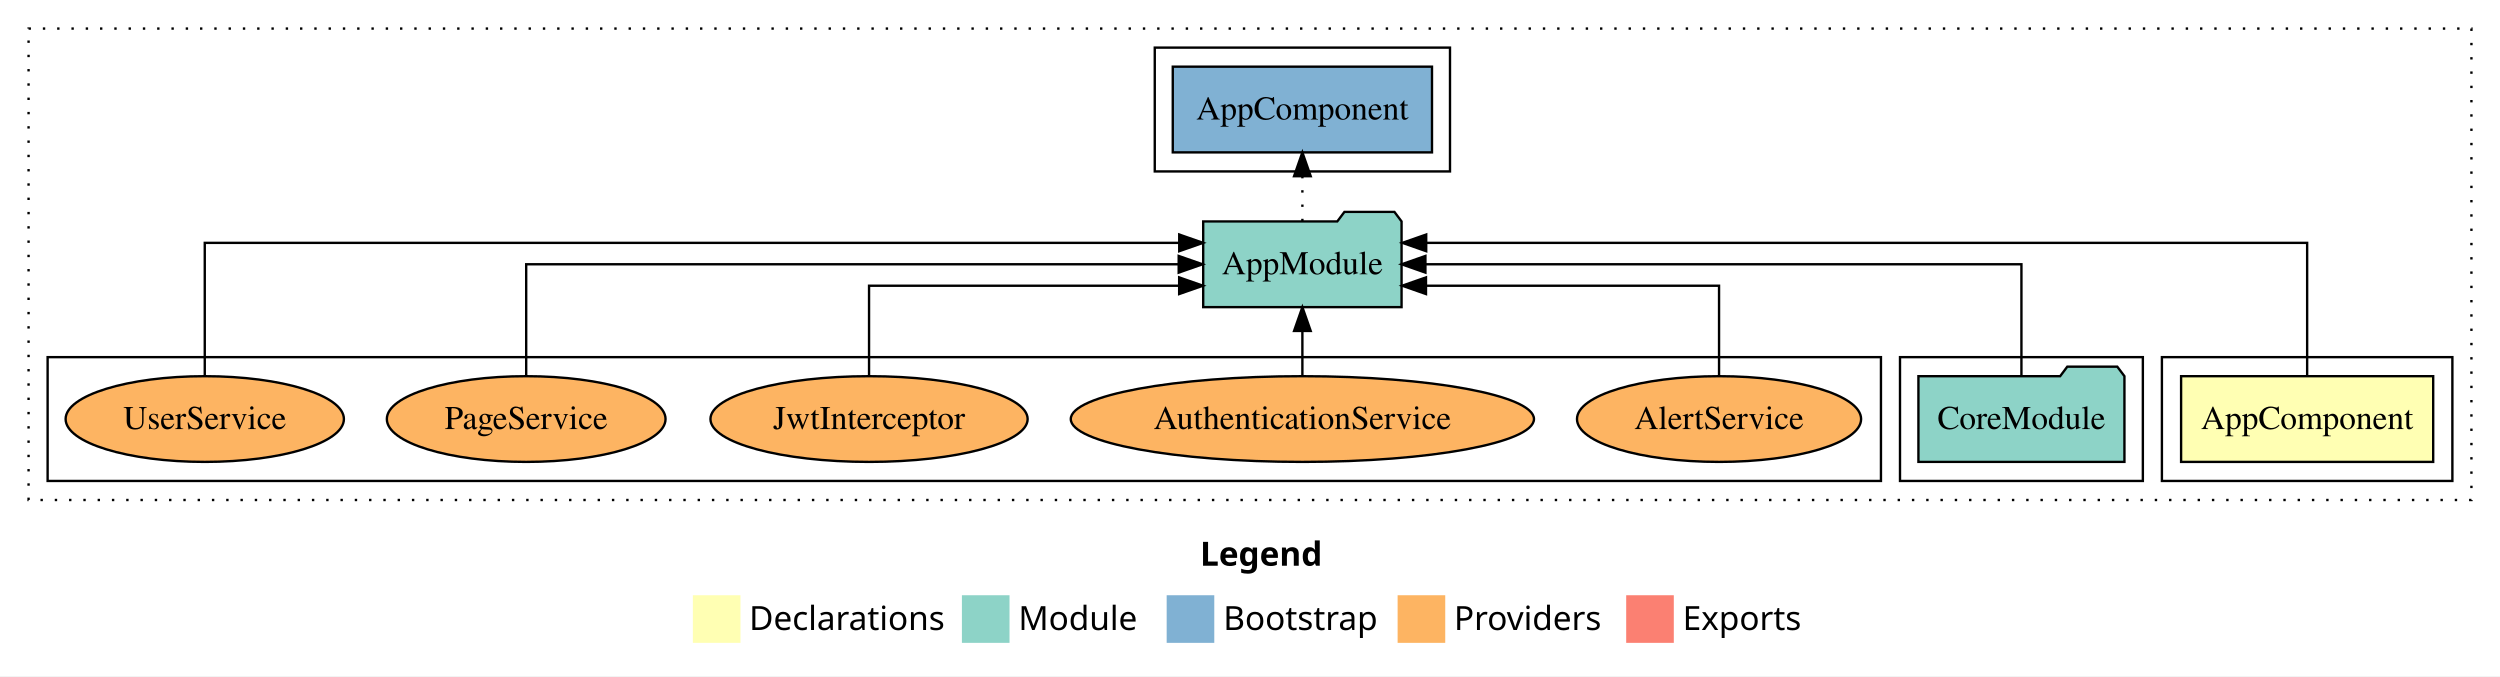
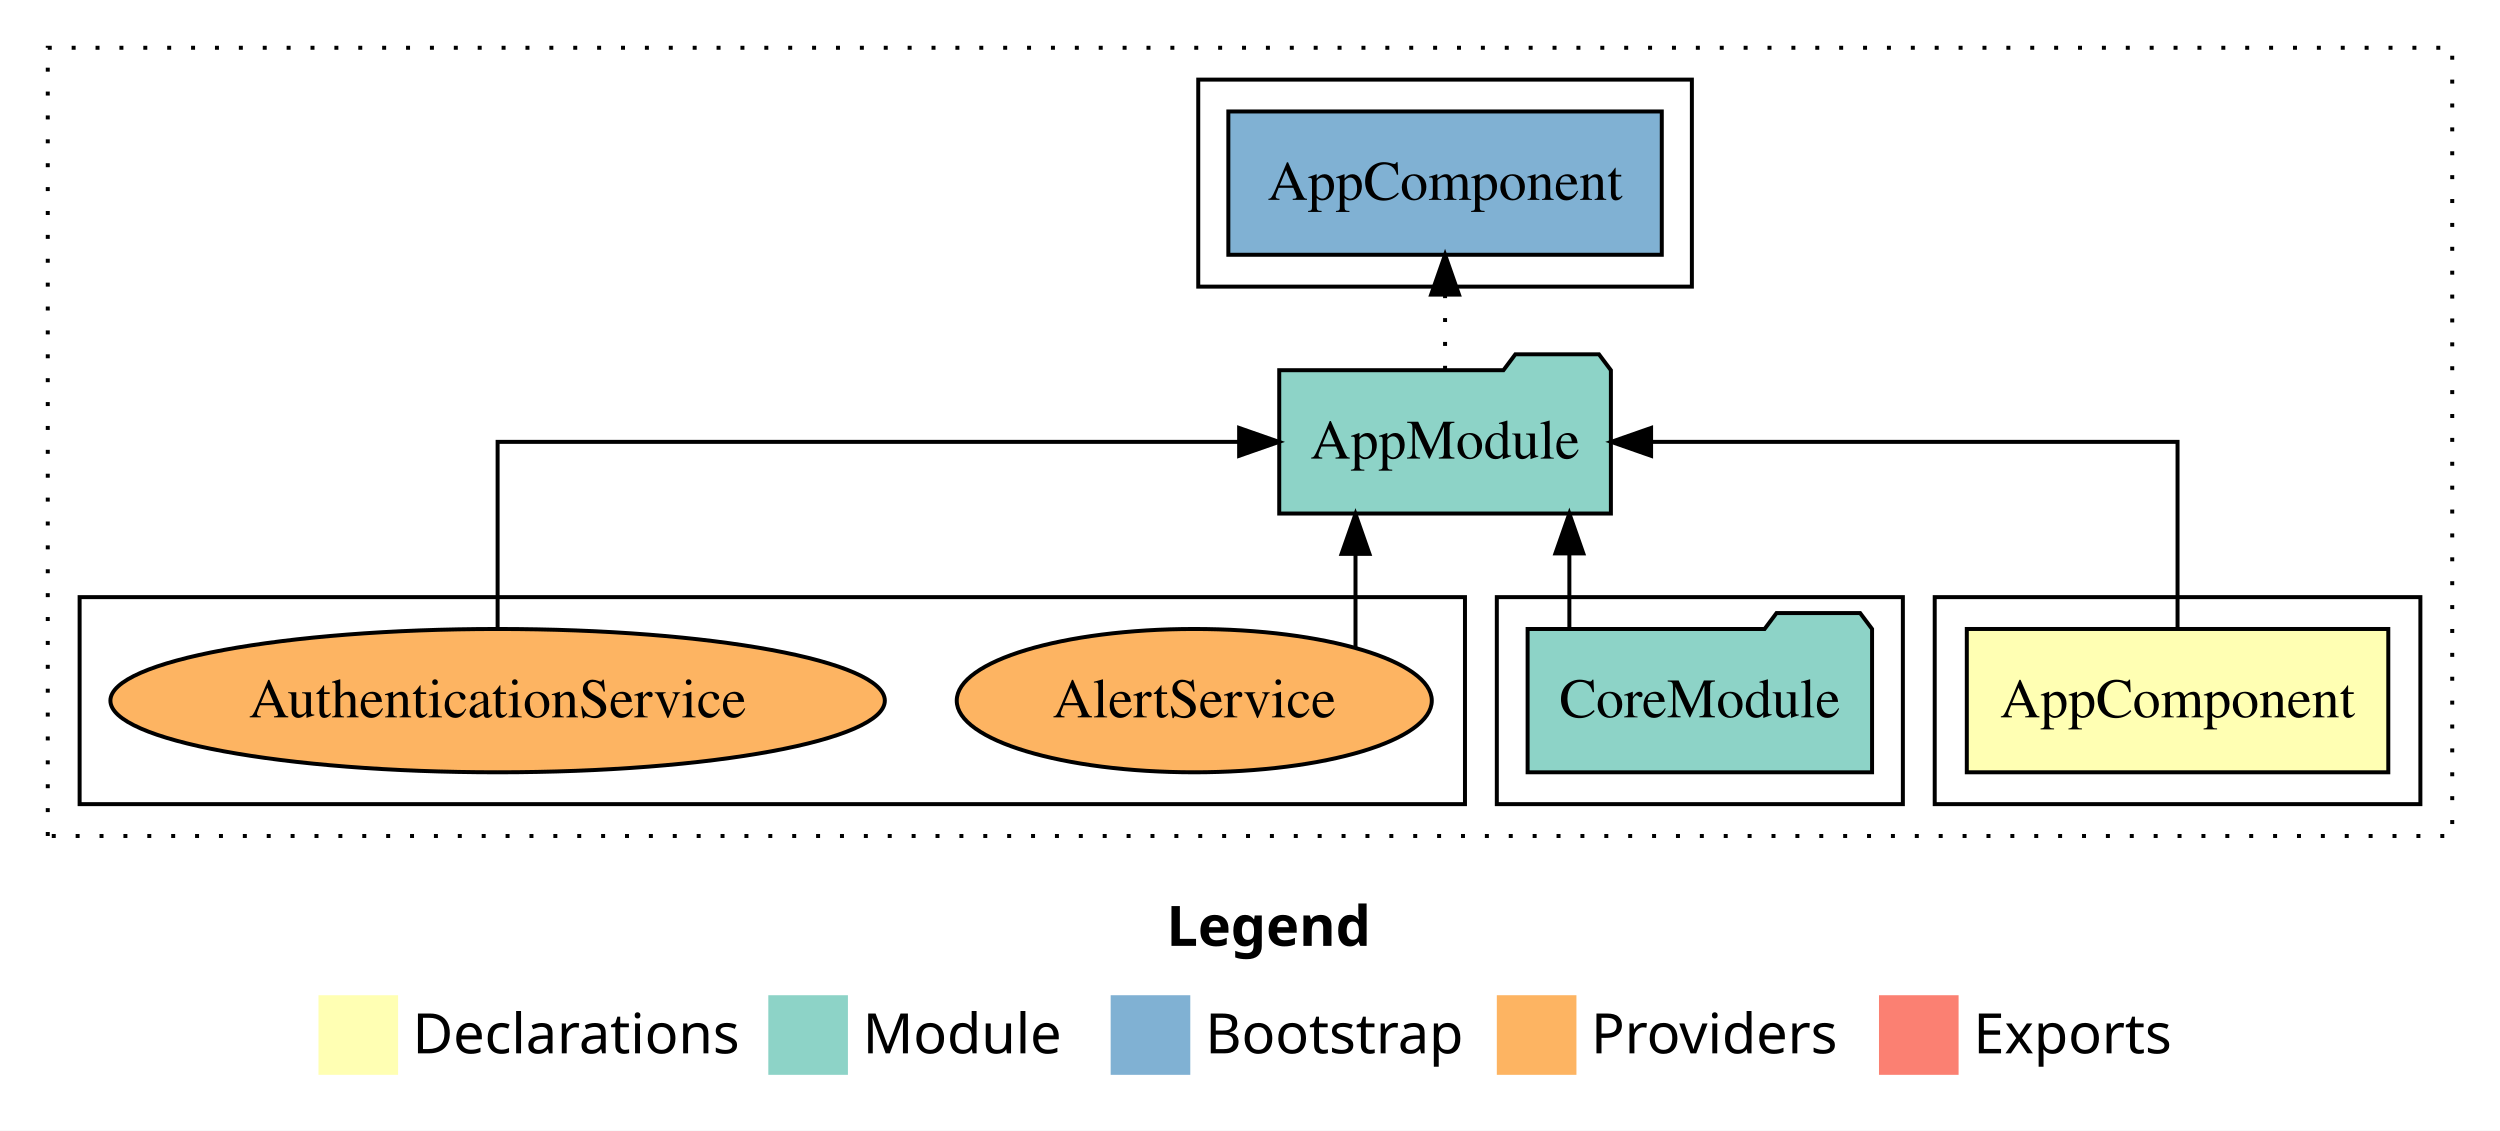
- <svg xmlns="http://www.w3.org/2000/svg" width="1050pt" height="284pt" viewBox="0.00 0.00 1050.00 284.00">
+ <svg xmlns="http://www.w3.org/2000/svg" width="628pt" height="284pt" viewBox="0.00 0.00 628.00 284.00">
  <g id="graph0" class="graph" transform="scale(1 1) rotate(0) translate(4 280)">
-     <polygon fill="#ffffff" stroke="transparent" points="-4,4 -4,-280 1046,-280 1046,4 -4,4" />
-     <text text-anchor="start" x="500.009" y="-42.4" font-family="sans-serif" font-weight="bold" font-size="14.00" fill="#000000">Legend</text>
-     <polygon fill="#ffffb3" stroke="transparent" points="287,-10 287,-30 307,-30 307,-10 287,-10" />
-     <text text-anchor="start" x="310.629" y="-15.4" font-family="sans-serif" font-size="14.00" fill="#000000">  Declarations</text>
-     <polygon fill="#8dd3c7" stroke="transparent" points="400,-10 400,-30 420,-30 420,-10 400,-10" />
-     <text text-anchor="start" x="423.725" y="-15.4" font-family="sans-serif" font-size="14.00" fill="#000000">  Module</text>
-     <polygon fill="#80b1d3" stroke="transparent" points="486,-10 486,-30 506,-30 506,-10 486,-10" />
-     <text text-anchor="start" x="509.781" y="-15.4" font-family="sans-serif" font-size="14.00" fill="#000000">  Bootstrap</text>
-     <polygon fill="#fdb462" stroke="transparent" points="583,-10 583,-30 603,-30 603,-10 583,-10" />
-     <text text-anchor="start" x="606.673" y="-15.4" font-family="sans-serif" font-size="14.00" fill="#000000">  Providers</text>
-     <polygon fill="#fb8072" stroke="transparent" points="679,-10 679,-30 699,-30 699,-10 679,-10" />
-     <text text-anchor="start" x="702.726" y="-15.4" font-family="sans-serif" font-size="14.00" fill="#000000">  Exports</text>
+     <polygon fill="#ffffff" stroke="transparent" points="-4,4 -4,-280 624,-280 624,4 -4,4" />
+     <text text-anchor="start" x="289.009" y="-42.4" font-family="sans-serif" font-weight="bold" font-size="14.00" fill="#000000">Legend</text>
+     <polygon fill="#ffffb3" stroke="transparent" points="76,-10 76,-30 96,-30 96,-10 76,-10" />
+     <text text-anchor="start" x="99.629" y="-15.4" font-family="sans-serif" font-size="14.00" fill="#000000">  Declarations</text>
+     <polygon fill="#8dd3c7" stroke="transparent" points="189,-10 189,-30 209,-30 209,-10 189,-10" />
+     <text text-anchor="start" x="212.725" y="-15.4" font-family="sans-serif" font-size="14.00" fill="#000000">  Module</text>
+     <polygon fill="#80b1d3" stroke="transparent" points="275,-10 275,-30 295,-30 295,-10 275,-10" />
+     <text text-anchor="start" x="298.781" y="-15.4" font-family="sans-serif" font-size="14.00" fill="#000000">  Bootstrap</text>
+     <polygon fill="#fdb462" stroke="transparent" points="372,-10 372,-30 392,-30 392,-10 372,-10" />
+     <text text-anchor="start" x="395.673" y="-15.4" font-family="sans-serif" font-size="14.00" fill="#000000">  Providers</text>
+     <polygon fill="#fb8072" stroke="transparent" points="468,-10 468,-30 488,-30 488,-10 468,-10" />
+     <text text-anchor="start" x="491.726" y="-15.4" font-family="sans-serif" font-size="14.00" fill="#000000">  Exports</text>
    <g id="clust1" class="cluster">
-       <polygon fill="none" stroke="#000000" stroke-dasharray="1,5" points="8,-70 8,-268 1034,-268 1034,-70 8,-70" />
+       <polygon fill="none" stroke="#000000" stroke-dasharray="1,5" points="8,-70 8,-268 612,-268 612,-70 8,-70" />
    </g>
    <g id="clust2" class="cluster">
-       <polygon fill="none" stroke="#000000" points="904,-78 904,-130 1026,-130 1026,-78 904,-78" />
+       <polygon fill="none" stroke="#000000" points="482,-78 482,-130 604,-130 604,-78 482,-78" />
    </g>
    <g id="clust4" class="cluster">
-       <polygon fill="none" stroke="#000000" points="794,-78 794,-130 896,-130 896,-78 794,-78" />
+       <polygon fill="none" stroke="#000000" points="372,-78 372,-130 474,-130 474,-78 372,-78" />
    </g>
    <g id="clust6" class="cluster">
-       <polygon fill="none" stroke="#000000" points="481,-208 481,-260 605,-260 605,-208 481,-208" />
+       <polygon fill="none" stroke="#000000" points="297,-208 297,-260 421,-260 421,-208 297,-208" />
    </g>
    <g id="clust7" class="cluster">
-       <polygon fill="none" stroke="#000000" points="16,-78 16,-130 786,-130 786,-78 16,-78" />
+       <polygon fill="none" stroke="#000000" points="16,-78 16,-130 364,-130 364,-78 16,-78" />
    </g>
    <g id="node1" class="node">
-       <polygon fill="#ffffb3" stroke="#000000" points="1017.94,-122 912.06,-122 912.06,-86 1017.94,-86 1017.94,-122" />
-       <text text-anchor="middle" x="965" y="-99.8" font-family="Times,serif" font-size="14.00" fill="#000000">AppComponent</text>
+       <polygon fill="#ffffb3" stroke="#000000" points="595.94,-122 490.06,-122 490.06,-86 595.94,-86 595.94,-122" />
+       <text text-anchor="middle" x="543" y="-99.8" font-family="Times,serif" font-size="14.00" fill="#000000">AppComponent</text>
    </g>
    <g id="node2" class="node">
-       <polygon fill="#8dd3c7" stroke="#000000" points="584.657,-187 581.657,-191 560.657,-191 557.657,-187 501.343,-187 501.343,-151 584.657,-151 584.657,-187" />
-       <text text-anchor="middle" x="543" y="-164.8" font-family="Times,serif" font-size="14.00" fill="#000000">AppModule</text>
+       <polygon fill="#8dd3c7" stroke="#000000" points="400.657,-187 397.657,-191 376.657,-191 373.657,-187 317.343,-187 317.343,-151 400.657,-151 400.657,-187" />
+       <text text-anchor="middle" x="359" y="-164.8" font-family="Times,serif" font-size="14.00" fill="#000000">AppModule</text>
    </g>
    <g id="edge1" class="edge">
-       <path fill="none" stroke="#000000" d="M965,-122.292C965,-144.206 965,-178 965,-178 965,-178 595.006,-178 595.006,-178" />
-       <polygon fill="#000000" stroke="#000000" points="595.006,-174.5 585.006,-178 595.006,-181.5 595.006,-174.5" />
+       <path fill="none" stroke="#000000" d="M543,-122.106C543,-141.339 543,-169 543,-169 543,-169 410.752,-169 410.752,-169" />
+       <polygon fill="#000000" stroke="#000000" points="410.752,-165.5 400.752,-169 410.752,-172.5 410.752,-165.5" />
    </g>
    <g id="node4" class="node">
-       <polygon fill="#80b1d3" stroke="#000000" points="597.439,-252 488.561,-252 488.561,-216 597.439,-216 597.439,-252" />
-       <text text-anchor="middle" x="543" y="-229.8" font-family="Times,serif" font-size="14.00" fill="#000000">AppComponent </text>
+       <polygon fill="#80b1d3" stroke="#000000" points="413.439,-252 304.561,-252 304.561,-216 413.439,-216 413.439,-252" />
+       <text text-anchor="middle" x="359" y="-229.8" font-family="Times,serif" font-size="14.00" fill="#000000">AppComponent </text>
    </g>
    <g id="edge3" class="edge">
-       <path fill="none" stroke="#000000" stroke-dasharray="1,5" d="M543,-187.106C543,-187.106 543,-205.991 543,-205.991" />
-       <polygon fill="#000000" stroke="#000000" points="539.5,-205.991 543,-215.991 546.5,-205.991 539.5,-205.991" />
+       <path fill="none" stroke="#000000" stroke-dasharray="1,5" d="M359,-187.106C359,-187.106 359,-205.991 359,-205.991" />
+       <polygon fill="#000000" stroke="#000000" points="355.5,-205.991 359,-215.991 362.5,-205.991 355.5,-205.991" />
    </g>
    <g id="node3" class="node">
-       <polygon fill="#8dd3c7" stroke="#000000" points="888.262,-122 885.262,-126 864.262,-126 861.262,-122 801.738,-122 801.738,-86 888.262,-86 888.262,-122" />
-       <text text-anchor="middle" x="845" y="-99.8" font-family="Times,serif" font-size="14.00" fill="#000000">CoreModule</text>
+       <polygon fill="#8dd3c7" stroke="#000000" points="466.262,-122 463.262,-126 442.262,-126 439.262,-122 379.738,-122 379.738,-86 466.262,-86 466.262,-122" />
+       <text text-anchor="middle" x="423" y="-99.8" font-family="Times,serif" font-size="14.00" fill="#000000">CoreModule</text>
    </g>
    <g id="edge2" class="edge">
-       <path fill="none" stroke="#000000" d="M845,-122.106C845,-141.339 845,-169 845,-169 845,-169 594.675,-169 594.675,-169" />
-       <polygon fill="#000000" stroke="#000000" points="594.675,-165.5 584.675,-169 594.675,-172.5 594.675,-165.5" />
+       <path fill="none" stroke="#000000" d="M390.224,-122.106C390.224,-122.106 390.224,-140.991 390.224,-140.991" />
+       <polygon fill="#000000" stroke="#000000" points="386.724,-140.991 390.224,-150.991 393.724,-140.991 386.724,-140.991" />
    </g>
    <g id="node5" class="node">
-       <ellipse fill="#fdb462" stroke="#000000" cx="718" cy="-104" rx="59.665" ry="18" />
-       <text text-anchor="middle" x="718" y="-99.8" font-family="Times,serif" font-size="14.00" fill="#000000">AlertService</text>
+       <ellipse fill="#fdb462" stroke="#000000" cx="296" cy="-104" rx="59.665" ry="18" />
+       <text text-anchor="middle" x="296" y="-99.8" font-family="Times,serif" font-size="14.00" fill="#000000">AlertService</text>
    </g>
    <g id="edge4" class="edge">
-       <path fill="none" stroke="#000000" d="M718,-122.027C718,-138.398 718,-160 718,-160 718,-160 594.917,-160 594.917,-160" />
-       <polygon fill="#000000" stroke="#000000" points="594.917,-156.5 584.917,-160 594.917,-163.5 594.917,-156.5" />
+       <path fill="none" stroke="#000000" d="M336.502,-117.468C336.502,-117.468 336.502,-140.864 336.502,-140.864" />
+       <polygon fill="#000000" stroke="#000000" points="333.002,-140.864 336.502,-150.864 340.002,-140.864 333.002,-140.864" />
    </g>
    <g id="node6" class="node">
-       <ellipse fill="#fdb462" stroke="#000000" cx="543" cy="-104" rx="97.268" ry="18" />
-       <text text-anchor="middle" x="543" y="-99.8" font-family="Times,serif" font-size="14.00" fill="#000000">AuthenticationService</text>
+       <ellipse fill="#fdb462" stroke="#000000" cx="121" cy="-104" rx="97.268" ry="18" />
+       <text text-anchor="middle" x="121" y="-99.8" font-family="Times,serif" font-size="14.00" fill="#000000">AuthenticationService</text>
    </g>
    <g id="edge5" class="edge">
-       <path fill="none" stroke="#000000" d="M543,-122.106C543,-122.106 543,-140.991 543,-140.991" />
-       <polygon fill="#000000" stroke="#000000" points="539.5,-140.991 543,-150.991 546.5,-140.991 539.5,-140.991" />
-     </g>
-     <g id="node7" class="node">
-       <ellipse fill="#fdb462" stroke="#000000" cx="361" cy="-104" rx="66.609" ry="18" />
-       <text text-anchor="middle" x="361" y="-99.8" font-family="Times,serif" font-size="14.00" fill="#000000">JwtInterceptor</text>
-     </g>
-     <g id="edge6" class="edge">
-       <path fill="none" stroke="#000000" d="M361,-122.027C361,-138.398 361,-160 361,-160 361,-160 491.245,-160 491.245,-160" />
-       <polygon fill="#000000" stroke="#000000" points="491.246,-163.5 501.245,-160 491.245,-156.5 491.246,-163.5" />
-     </g>
-     <g id="node8" class="node">
-       <ellipse fill="#fdb462" stroke="#000000" cx="217" cy="-104" rx="58.525" ry="18" />
-       <text text-anchor="middle" x="217" y="-99.8" font-family="Times,serif" font-size="14.00" fill="#000000">PageService</text>
-     </g>
-     <g id="edge7" class="edge">
-       <path fill="none" stroke="#000000" d="M217,-122.106C217,-141.339 217,-169 217,-169 217,-169 491.049,-169 491.049,-169" />
-       <polygon fill="#000000" stroke="#000000" points="491.049,-172.5 501.049,-169 491.049,-165.5 491.049,-172.5" />
-     </g>
-     <g id="node9" class="node">
-       <ellipse fill="#fdb462" stroke="#000000" cx="82" cy="-104" rx="58.441" ry="18" />
-       <text text-anchor="middle" x="82" y="-99.8" font-family="Times,serif" font-size="14.00" fill="#000000">UserService</text>
-     </g>
-     <g id="edge8" class="edge">
-       <path fill="none" stroke="#000000" d="M82,-122.292C82,-144.206 82,-178 82,-178 82,-178 491.276,-178 491.276,-178" />
-       <polygon fill="#000000" stroke="#000000" points="491.276,-181.5 501.276,-178 491.276,-174.5 491.276,-181.5" />
+       <path fill="none" stroke="#000000" d="M121,-122.106C121,-141.339 121,-169 121,-169 121,-169 307.271,-169 307.271,-169" />
+       <polygon fill="#000000" stroke="#000000" points="307.271,-172.5 317.271,-169 307.271,-165.5 307.271,-172.5" />
    </g>
  </g>
</svg>
